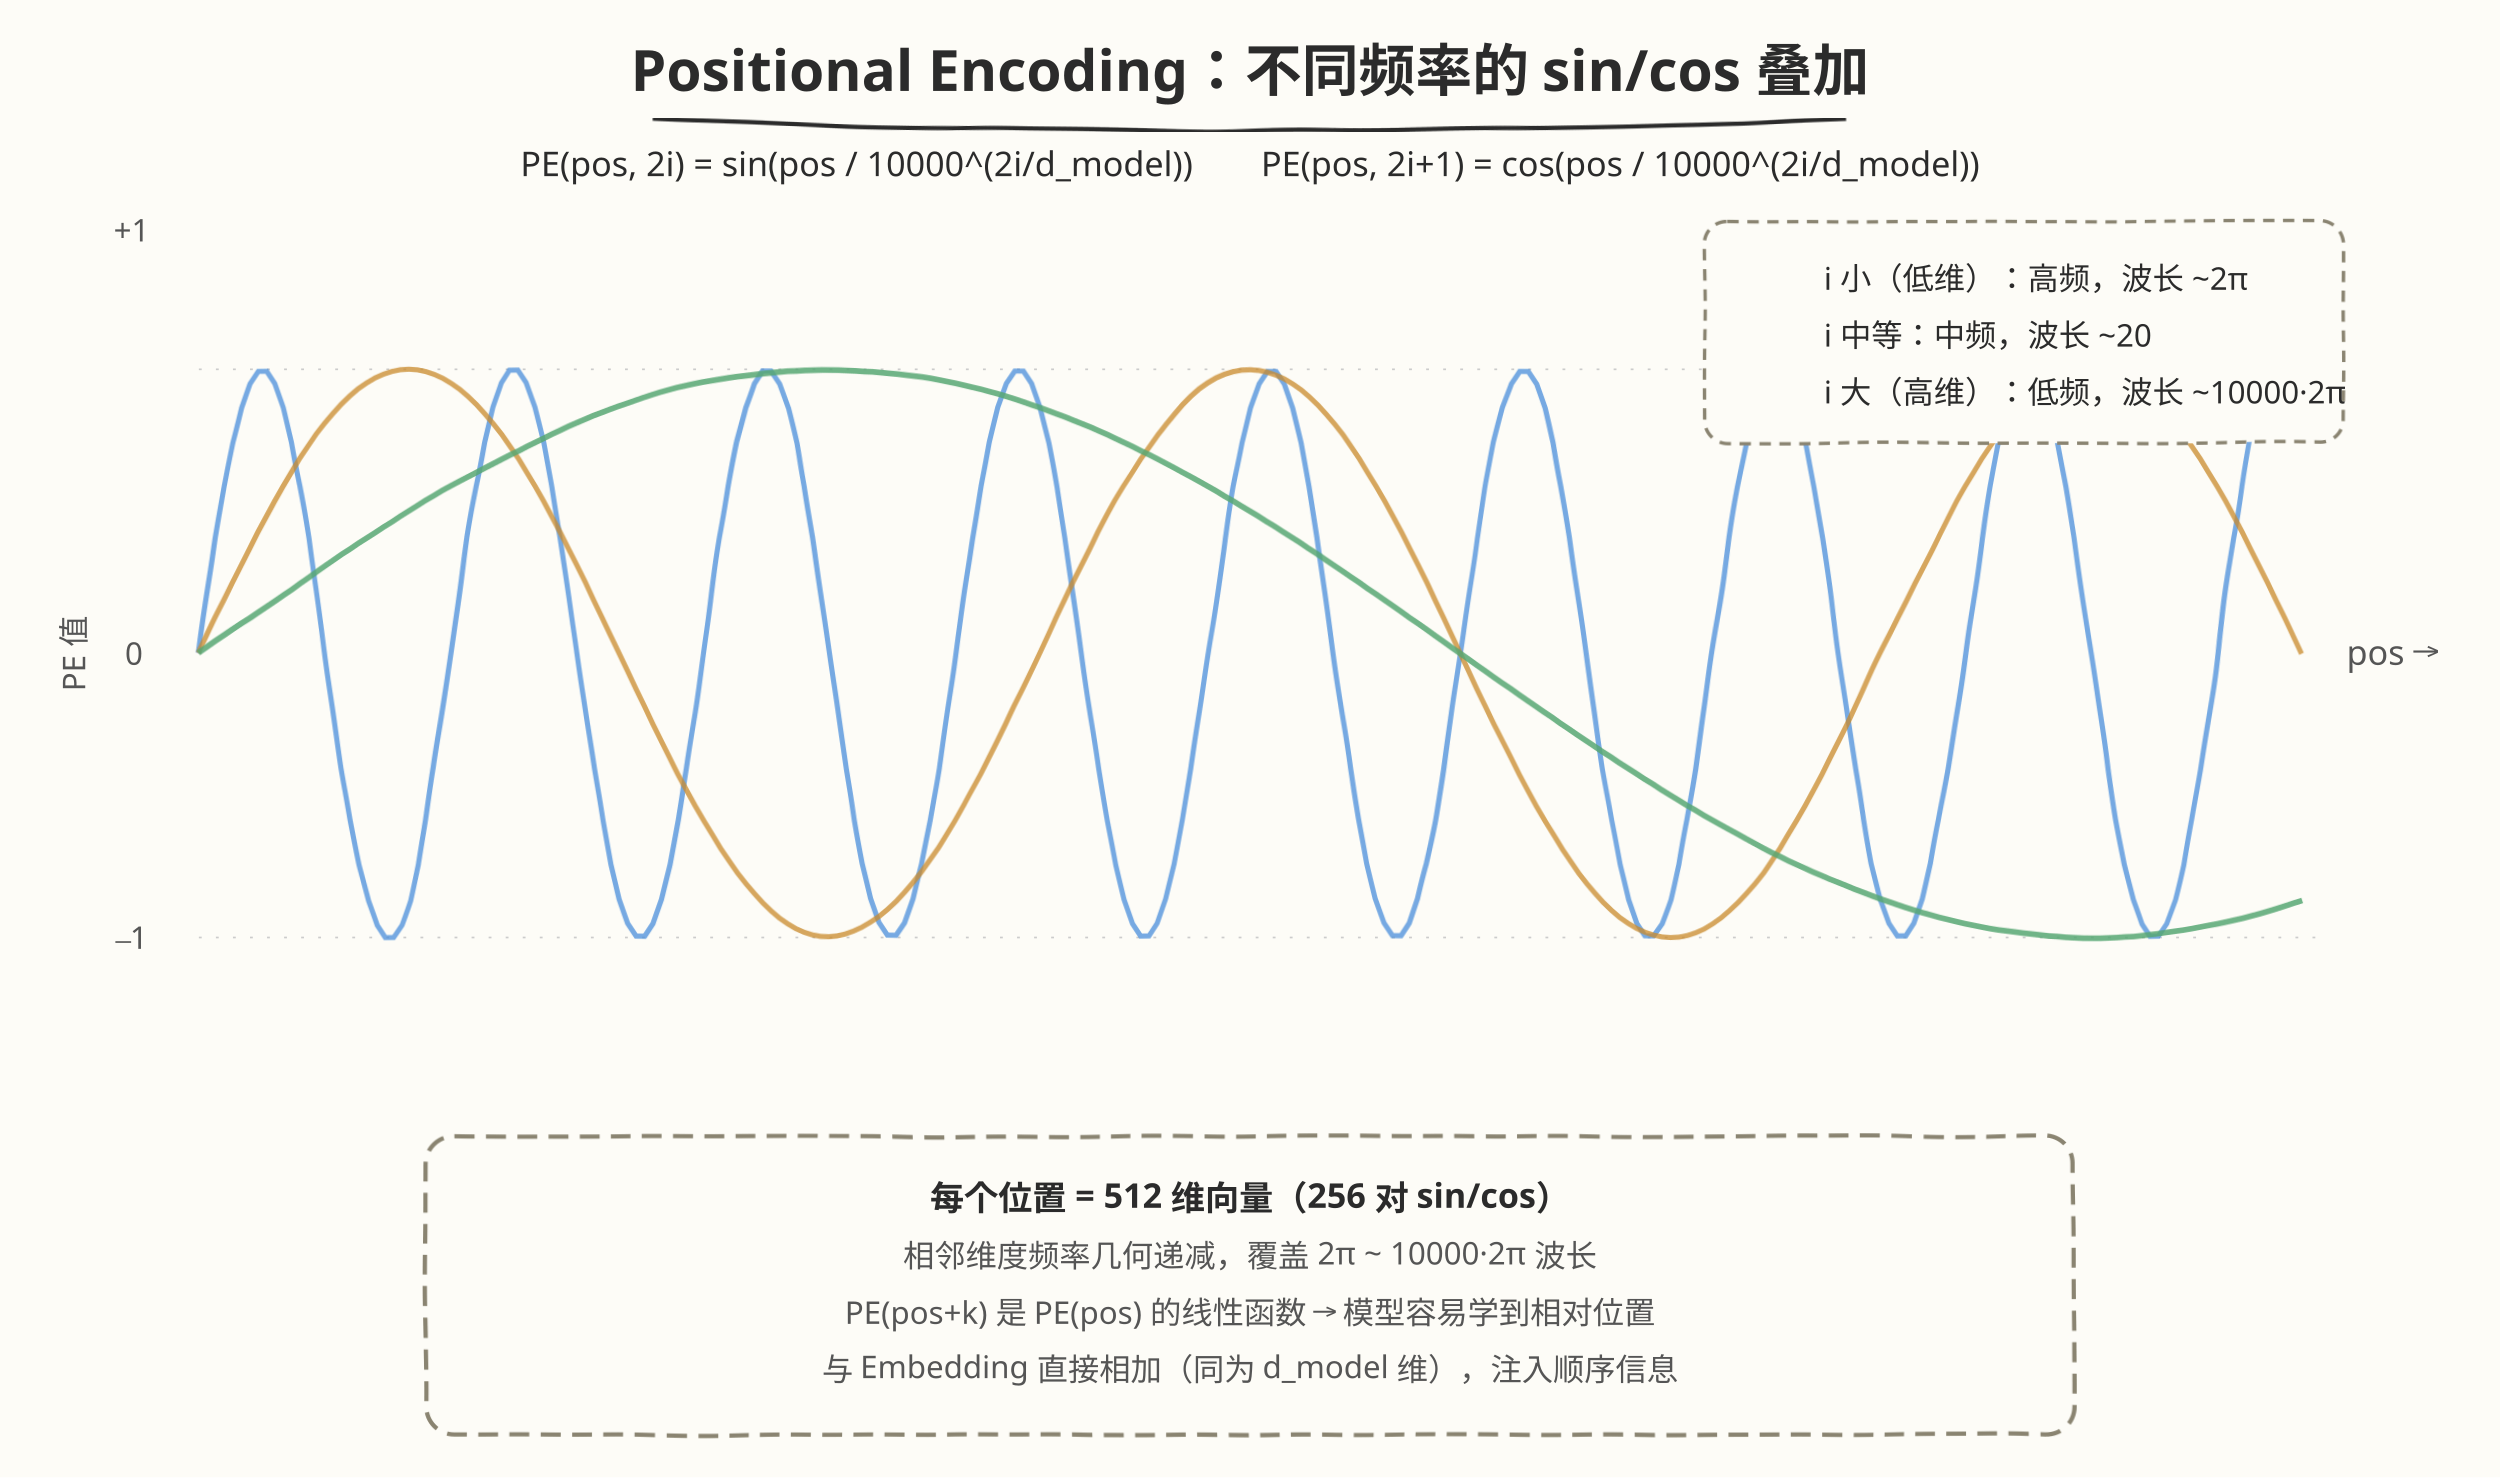
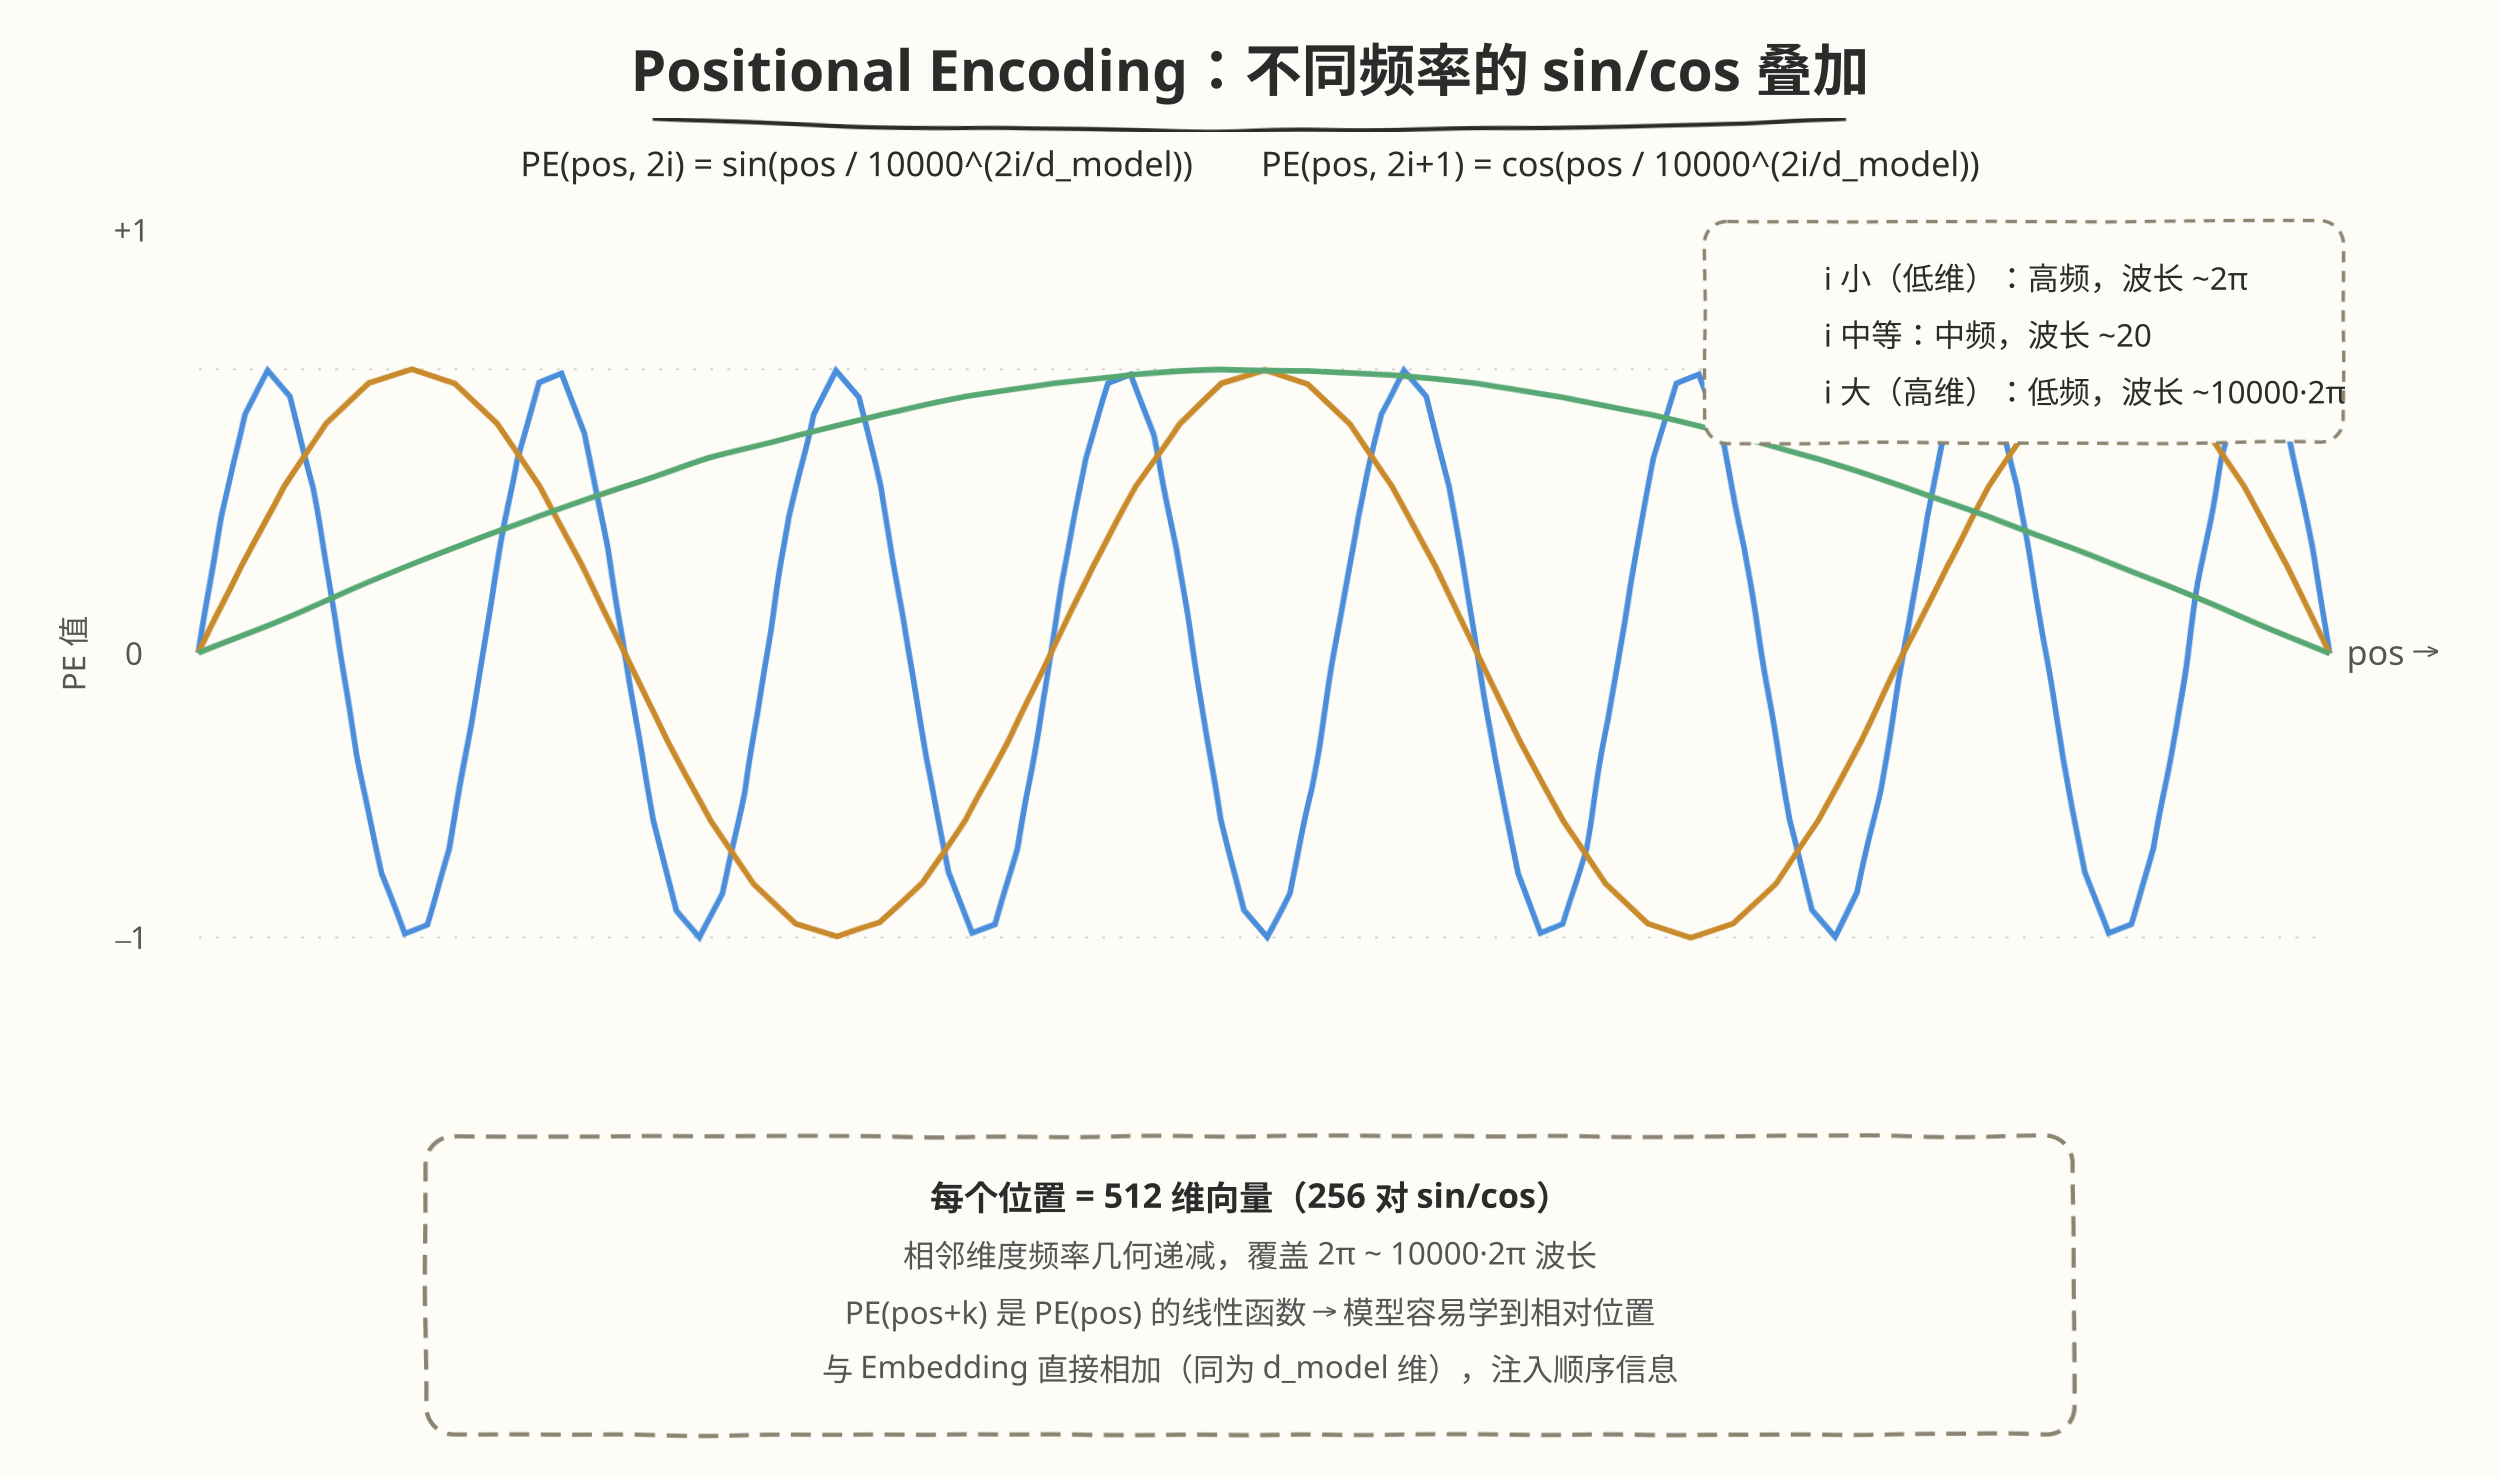
<svg xmlns="http://www.w3.org/2000/svg" width="880" height="520" viewBox="0 0 880 520" font-family="'Comic Sans MS','Kaiti SC','Marker Felt','Segoe UI',cursive">
  <defs>
    <filter id="sk" x="-3%" y="-3%" width="106%" height="106%">
      <feTurbulence type="fractalNoise" baseFrequency="0.018" numOctaves="2" seed="41" result="n" />
      <feDisplacementMap in="SourceGraphic" in2="n" scale="1.8" />
    </filter>
  </defs>
  <rect width="880" height="520" fill="#fdfcf7" />
  <text x="440" y="32" text-anchor="middle" font-size="20" font-weight="bold" fill="#2b2b2b">Positional Encoding：不同频率的 sin/cos 叠加</text>
  <path d="M 230 42 Q 440 50 650 42" stroke="#2b2b2b" stroke-width="1.5" fill="none" filter="url(#sk)" />
  <text x="440" y="62" text-anchor="middle" font-size="12" fill="#2b2b2b">PE(pos, 2i) = sin(pos / 10000^(2i/d_model))　　PE(pos, 2i+1) = cos(pos / 10000^(2i/d_model))</text>
  <line x1="70" y1="80" x2="70" y2="380" stroke="#8a8471" stroke-width="1.2" filter="url(#sk)" />
  <text x="40" y="85" font-size="11" fill="#555">+1</text>
  <text x="44" y="234" font-size="11" fill="#555">0</text>
  <text x="40" y="334" font-size="11" fill="#555">−1</text>
  <text x="30" y="230" text-anchor="middle" font-size="11" fill="#555" transform="rotate(-90 30 230)">PE 值</text>
  <line x1="70" y1="230" x2="820" y2="230" stroke="#8a8471" stroke-width="0.8" stroke-dasharray="2 4" filter="url(#sk)" />
  <line x1="70" y1="130" x2="820" y2="130" stroke="#ccc" stroke-width="0.6" stroke-dasharray="1 5" />
  <line x1="70" y1="330" x2="820" y2="330" stroke="#ccc" stroke-width="0.6" stroke-dasharray="1 5" />
  <text x="826" y="234" font-size="12" fill="#555">pos →</text>
-   <polyline points="70.0,230.0 73.0,209.2 75.9,189.3 78.9,171.2 81.8,155.7 84.8,143.4 87.8,134.9 90.7,130.5 93.7,130.5 96.6,134.9 99.6,143.4 102.6,155.7 105.5,171.2 108.5,189.3 111.4,209.2 114.4,230.0 117.4,250.8 120.3,270.7 123.3,288.8 126.2,304.3 129.2,316.6 132.2,325.1 135.1,329.5 138.1,329.5 141.0,325.1 144.0,316.6 147.0,304.3 149.9,288.8 152.9,270.7 155.8,250.8 158.8,230.0 161.8,209.2 164.7,189.3 167.7,171.2 170.6,155.7 173.6,143.4 176.6,134.9 179.5,130.5 182.5,130.5 185.4,134.9 188.4,143.4 191.4,155.7 194.3,171.2 197.3,189.3 200.2,209.2 203.2,230.0 206.2,250.8 209.1,270.7 212.1,288.8 215.0,304.3 218.0,316.6 221.0,325.1 223.9,329.5 226.9,329.5 229.8,325.1 232.8,316.6 235.8,304.3 238.7,288.8 241.7,270.7 244.6,250.8 247.6,230.0 250.6,209.2 253.5,189.3 256.5,171.2 259.4,155.7 262.4,143.4 265.4,134.9 268.3,130.5 271.3,130.5 274.2,134.9 277.2,143.4 280.2,155.7 283.1,171.2 286.1,189.3 289.0,209.2 292.0,230.0 295.0,250.8 297.9,270.7 300.9,288.8 303.8,304.3 306.8,316.6 309.8,325.1 312.7,329.5 315.7,329.5 318.6,325.1 321.6,316.6 324.6,304.3 327.5,288.8 330.5,270.7 333.4,250.8 336.4,230.0 339.4,209.2 342.3,189.3 345.3,171.2 348.2,155.7 351.2,143.4 354.2,134.9 357.1,130.5 360.1,130.5 363.0,134.9 366.0,143.4 369.0,155.7 371.9,171.2 374.9,189.3 377.8,209.2 380.8,230.0 383.8,250.8 386.7,270.7 389.7,288.8 392.6,304.3 395.6,316.6 398.6,325.1 401.5,329.5 404.5,329.5 407.4,325.1 410.4,316.6 413.4,304.3 416.3,288.8 419.3,270.7 422.2,250.8 425.2,230.0 428.2,209.2 431.1,189.3 434.1,171.2 437.0,155.7 440.0,143.4 443.0,134.9 445.9,130.5 448.9,130.5 451.8,134.9 454.8,143.4 457.8,155.7 460.7,171.2 463.7,189.3 466.6,209.2 469.6,230.0 472.6,250.8 475.5,270.7 478.5,288.8 481.4,304.3 484.4,316.6 487.4,325.1 490.3,329.5 493.3,329.5 496.2,325.1 499.2,316.6 502.2,304.3 505.1,288.8 508.1,270.7 511.0,250.8 514.0,230.0 517.0,209.2 519.9,189.3 522.9,171.2 525.8,155.7 528.8,143.4 531.8,134.9 534.7,130.5 537.7,130.5 540.6,134.9 543.6,143.4 546.6,155.7 549.5,171.2 552.5,189.3 555.4,209.2 558.4,230.0 561.4,250.8 564.3,270.7 567.3,288.8 570.2,304.3 573.2,316.6 576.2,325.1 579.1,329.5 582.1,329.5 585.0,325.1 588.0,316.6 591.0,304.3 593.9,288.8 596.9,270.7 599.8,250.8 602.8,230.0 605.8,209.2 608.7,189.3 611.7,171.2 614.6,155.7 617.6,143.4 620.6,134.9 623.5,130.5 626.5,130.5 629.4,134.9 632.4,143.4 635.4,155.7 638.3,171.2 641.3,189.3 644.2,209.2 647.2,230.0 650.2,250.8 653.1,270.7 656.1,288.8 659.0,304.3 662.0,316.6 665.0,325.1 667.9,329.5 670.9,329.5 673.8,325.1 676.8,316.6 679.8,304.3 682.7,288.8 685.7,270.7 688.6,250.8 691.6,230.0 694.6,209.2 697.5,189.3 700.5,171.2 703.4,155.7 706.4,143.4 709.4,134.9 712.3,130.5 715.3,130.5 718.2,134.9 721.2,143.4 724.2,155.7 727.1,171.2 730.1,189.3 733.0,209.2 736.0,230.0 739.0,250.8 741.9,270.7 744.9,288.8 747.8,304.3 750.8,316.6 753.8,325.1 756.7,329.5 759.7,329.5 762.6,325.1 765.6,316.6 768.6,304.3 771.5,288.8 774.5,270.7 777.4,250.8 780.4,230.0 783.4,209.2 786.3,189.3 789.3,171.2 792.2,155.7 795.2,143.4 798.2,134.9 801.1,130.5 804.1,130.5 807.0,134.9 810.0,143.4" fill="none" stroke="#4a8edb" stroke-width="1.8" filter="url(#sk)" opacity="0.75" />
-   <polyline points="70.0,230.0 73.0,223.7 75.9,217.5 78.9,211.3 81.8,205.1 84.8,199.1 87.8,193.2 90.7,187.4 93.7,181.8 96.6,176.4 99.6,171.2 102.6,166.3 105.5,161.5 108.5,157.1 111.4,152.9 114.4,149.1 117.4,145.6 120.3,142.4 123.3,139.5 126.2,137.0 129.2,134.9 132.2,133.1 135.1,131.8 138.1,130.8 141.0,130.2 144.0,130.0 147.0,130.2 149.9,130.8 152.9,131.8 155.8,133.1 158.8,134.9 161.8,137.0 164.7,139.5 167.7,142.4 170.6,145.6 173.6,149.1 176.6,152.9 179.5,157.1 182.5,161.5 185.4,166.3 188.4,171.2 191.4,176.4 194.3,181.8 197.3,187.4 200.2,193.2 203.2,199.1 206.2,205.1 209.1,211.3 212.1,217.5 215.0,223.7 218.0,230.0 221.0,236.3 223.9,242.5 226.9,248.7 229.8,254.9 232.8,260.9 235.8,266.8 238.7,272.6 241.7,278.2 244.6,283.6 247.6,288.8 250.6,293.7 253.5,298.5 256.5,302.9 259.4,307.1 262.4,310.9 265.4,314.4 268.3,317.6 271.3,320.5 274.2,323.0 277.2,325.1 280.2,326.9 283.1,328.2 286.1,329.2 289.0,329.8 292.0,330.0 295.0,329.8 297.9,329.2 300.9,328.2 303.8,326.9 306.8,325.1 309.8,323.0 312.7,320.5 315.7,317.6 318.6,314.4 321.6,310.9 324.6,307.1 327.5,302.9 330.5,298.5 333.4,293.7 336.4,288.8 339.4,283.6 342.3,278.2 345.3,272.6 348.2,266.8 351.2,260.9 354.2,254.9 357.1,248.7 360.1,242.5 363.0,236.3 366.0,230.0 369.0,223.7 371.9,217.5 374.9,211.3 377.8,205.1 380.8,199.1 383.8,193.2 386.7,187.4 389.7,181.8 392.6,176.4 395.6,171.2 398.6,166.3 401.5,161.5 404.5,157.1 407.4,152.9 410.4,149.1 413.4,145.6 416.3,142.4 419.3,139.5 422.2,137.0 425.2,134.9 428.2,133.1 431.1,131.8 434.1,130.8 437.0,130.2 440.0,130.0 443.0,130.2 445.9,130.8 448.9,131.8 451.8,133.1 454.8,134.9 457.8,137.0 460.7,139.5 463.7,142.4 466.6,145.6 469.6,149.1 472.6,152.9 475.5,157.1 478.5,161.5 481.4,166.3 484.4,171.2 487.4,176.4 490.3,181.8 493.3,187.4 496.2,193.2 499.2,199.1 502.2,205.1 505.1,211.3 508.1,217.5 511.0,223.7 514.0,230.0 517.0,236.3 519.9,242.5 522.9,248.7 525.8,254.9 528.8,260.9 531.8,266.8 534.7,272.6 537.7,278.2 540.6,283.6 543.6,288.8 546.6,293.7 549.5,298.5 552.5,302.9 555.4,307.1 558.4,310.9 561.4,314.4 564.3,317.6 567.3,320.5 570.2,323.0 573.2,325.1 576.2,326.9 579.1,328.2 582.1,329.2 585.0,329.8 588.0,330.0 591.0,329.8 593.9,329.2 596.9,328.2 599.8,326.9 602.8,325.1 605.8,323.0 608.7,320.5 611.7,317.6 614.6,314.4 617.6,310.9 620.6,307.1 623.5,302.9 626.5,298.5 629.4,293.7 632.4,288.8 635.4,283.6 638.3,278.2 641.3,272.6 644.2,266.8 647.2,260.9 650.2,254.9 653.1,248.7 656.1,242.5 659.0,236.3 662.0,230.0 665.0,223.7 667.9,217.5 670.9,211.3 673.8,205.1 676.8,199.1 679.8,193.2 682.7,187.4 685.7,181.8 688.6,176.4 691.6,171.2 694.6,166.3 697.5,161.5 700.5,157.1 703.4,152.9 706.4,149.1 709.4,145.6 712.3,142.4 715.3,139.5 718.2,137.0 721.2,134.9 724.2,133.1 727.1,131.8 730.1,130.8 733.0,130.2 736.0,130.0 739.0,130.2 741.9,130.8 744.9,131.8 747.8,133.1 750.8,134.9 753.8,137.0 756.7,139.5 759.7,142.4 762.6,145.6 765.6,149.1 768.6,152.9 771.5,157.1 774.5,161.5 777.4,166.3 780.4,171.2 783.4,176.4 786.3,181.8 789.3,187.4 792.2,193.2 795.2,199.1 798.2,205.1 801.1,211.3 804.1,217.5 807.0,223.7 810.0,230.0" fill="none" stroke="#c98a2b" stroke-width="1.8" filter="url(#sk)" opacity="0.75" />
-   <polyline points="70.0,230.0 73.0,227.9 75.9,225.8 78.9,223.7 81.8,221.6 84.8,219.5 87.8,217.5 90.7,215.4 93.7,213.3 96.6,211.3 99.6,209.2 102.6,207.2 105.5,205.1 108.5,203.1 111.4,201.1 114.4,199.1 117.4,197.1 120.3,195.1 123.3,193.2 126.2,191.2 129.2,189.3 132.2,187.4 135.1,185.5 138.1,183.7 141.0,181.8 144.0,180.0 147.0,178.2 149.9,176.4 152.9,174.7 155.8,172.9 158.8,171.2 161.8,169.5 164.7,167.9 167.7,166.3 170.6,164.7 173.6,163.1 176.6,161.5 179.5,160.0 182.5,158.6 185.4,157.1 188.4,155.7 191.4,154.3 194.3,152.9 197.3,151.6 200.2,150.3 203.2,149.1 206.2,147.9 209.1,146.7 212.1,145.6 215.0,144.5 218.0,143.4 221.0,142.4 223.9,141.4 226.9,140.4 229.8,139.5 232.8,138.6 235.8,137.8 238.7,137.0 241.7,136.3 244.6,135.6 247.6,134.9 250.6,134.3 253.5,133.7 256.5,133.1 259.4,132.6 262.4,132.2 265.4,131.8 268.3,131.4 271.3,131.1 274.2,130.8 277.2,130.5 280.2,130.4 283.1,130.2 286.1,130.1 289.0,130.0 292.0,130.0 295.0,130.0 297.9,130.1 300.9,130.2 303.8,130.4 306.8,130.5 309.8,130.8 312.7,131.1 315.7,131.4 318.6,131.8 321.6,132.2 324.6,132.6 327.5,133.1 330.5,133.7 333.4,134.3 336.4,134.9 339.4,135.6 342.3,136.3 345.3,137.0 348.2,137.8 351.2,138.6 354.2,139.5 357.1,140.4 360.1,141.4 363.0,142.4 366.0,143.4 369.0,144.5 371.9,145.6 374.9,146.7 377.8,147.9 380.8,149.1 383.8,150.3 386.7,151.6 389.7,152.9 392.6,154.3 395.6,155.7 398.6,157.1 401.5,158.6 404.5,160.0 407.4,161.5 410.4,163.1 413.4,164.7 416.3,166.3 419.3,167.9 422.2,169.5 425.2,171.2 428.2,172.9 431.1,174.7 434.1,176.4 437.0,178.2 440.0,180.0 443.0,181.8 445.9,183.7 448.9,185.5 451.8,187.4 454.8,189.3 457.8,191.2 460.7,193.2 463.7,195.1 466.6,197.1 469.6,199.1 472.6,201.1 475.5,203.1 478.5,205.1 481.4,207.2 484.4,209.2 487.4,211.3 490.3,213.3 493.3,215.4 496.2,217.5 499.2,219.5 502.2,221.6 505.1,223.7 508.1,225.8 511.0,227.9 514.0,230.0 517.0,232.1 519.9,234.2 522.9,236.3 525.8,238.4 528.8,240.5 531.8,242.5 534.7,244.6 537.7,246.7 540.6,248.7 543.6,250.8 546.6,252.8 549.5,254.9 552.5,256.9 555.4,258.9 558.4,260.9 561.4,262.9 564.3,264.9 567.3,266.8 570.2,268.8 573.2,270.7 576.2,272.6 579.1,274.5 582.1,276.3 585.0,278.2 588.0,280.0 591.0,281.8 593.9,283.6 596.9,285.3 599.8,287.1 602.8,288.8 605.8,290.5 608.7,292.1 611.7,293.7 614.6,295.3 617.6,296.9 620.6,298.5 623.5,300.0 626.5,301.4 629.4,302.9 632.4,304.3 635.4,305.7 638.3,307.1 641.3,308.4 644.2,309.7 647.2,310.9 650.2,312.1 653.1,313.3 656.1,314.4 659.0,315.5 662.0,316.6 665.0,317.6 667.9,318.6 670.9,319.6 673.8,320.5 676.8,321.4 679.8,322.2 682.7,323.0 685.7,323.7 688.6,324.4 691.6,325.1 694.6,325.7 697.5,326.3 700.5,326.9 703.4,327.4 706.4,327.8 709.4,328.2 712.3,328.6 715.3,328.9 718.2,329.2 721.2,329.5 724.2,329.6 727.1,329.8 730.1,329.9 733.0,330.0 736.0,330.0 739.0,330.0 741.9,329.9 744.9,329.8 747.8,329.6 750.8,329.5 753.8,329.2 756.7,328.9 759.7,328.6 762.6,328.2 765.6,327.8 768.6,327.4 771.5,326.9 774.5,326.3 777.4,325.7 780.4,325.1 783.4,324.4 786.3,323.7 789.3,323.0 792.2,322.2 795.2,321.4 798.2,320.5 801.1,319.6 804.1,318.6 807.0,317.6 810.0,316.6" fill="none" stroke="#57a773" stroke-width="2" filter="url(#sk)" opacity="0.85" />
+   <polyline points="70.0,230.0 78.0,181.8 86.0,145.6 94.0,130.2 102.0,139.5 110.0,171.2 118.0,217.5 126.0,266.8 134.0,307.1 142.0,328.2 150.0,325.1 158.0,298.5 166.0,254.9 174.0,205.1 182.0,161.5 190.0,134.9 198.0,131.8 206.0,152.9 214.0,193.2 222.0,242.5 230.0,288.8 238.0,320.5 246.0,329.8 254.0,314.4 262.0,278.2 270.0,230.0 278.0,181.8 286.0,145.6 294.0,130.2 302.0,139.5 310.0,171.2 318.0,217.5 326.0,266.8 334.0,307.1 342.0,328.2 350.0,325.1 358.0,298.5 366.0,254.9 374.0,205.1 382.0,161.5 390.0,134.9 398.0,131.8 406.0,152.9 414.0,193.2 422.0,242.5 430.0,288.8 438.0,320.5 446.0,329.8 454.0,314.4 462.0,278.2 470.0,230.0 478.0,181.8 486.0,145.6 494.0,130.2 502.0,139.5 510.0,171.2 518.0,217.5 526.0,266.8 534.0,307.1 542.0,328.2 550.0,325.1 558.0,298.5 566.0,254.9 574.0,205.1 582.0,161.5 590.0,134.9 598.0,131.8 606.0,152.9 614.0,193.2 622.0,242.5 630.0,288.8 638.0,320.5 646.0,329.8 654.0,314.4 662.0,278.2 670.0,230.0 678.0,181.8 686.0,145.6 694.0,130.2 702.0,139.5 710.0,171.2 718.0,217.5 726.0,266.8 734.0,307.1 742.0,328.2 750.0,325.1 758.0,298.5 766.0,254.9 774.0,205.1 782.0,161.5 790.0,134.9 798.0,131.8 806.0,152.9 814.0,193.2 820.0,230.0" stroke="#4a8edb" stroke-width="2" fill="none" filter="url(#sk)" />
+   <polyline points="70.0,230.0 85.0,199.1 100.0,171.2 115.0,149.1 130.0,134.9 145.0,130.0 160.0,134.9 175.0,149.1 190.0,171.2 205.0,199.1 220.0,230.0 235.0,260.9 250.0,288.8 265.0,310.9 280.0,325.1 295.0,330.0 310.0,325.1 325.0,310.9 340.0,288.8 355.0,260.9 370.0,230.0 385.0,199.1 400.0,171.2 415.0,149.1 430.0,134.9 445.0,130.0 460.0,134.9 475.0,149.1 490.0,171.2 505.0,199.1 520.0,230.0 535.0,260.9 550.0,288.8 565.0,310.9 580.0,325.1 595.0,330.0 610.0,325.1 625.0,310.9 640.0,288.8 655.0,260.9 670.0,230.0 685.0,199.1 700.0,171.2 715.0,149.1 730.0,134.9 745.0,130.0 760.0,134.9 775.0,149.1 790.0,171.2 805.0,199.1 820.0,230.0" stroke="#c98a2b" stroke-width="2" fill="none" filter="url(#sk)" />
+   <polyline points="70.0,230.0 100.0,217.5 130.0,205.1 160.0,193.2 190.0,181.8 220.0,171.2 250.0,161.5 280.0,152.9 310.0,145.6 340.0,139.5 370.0,134.9 400.0,131.8 430.0,130.2 460.0,130.2 490.0,131.8 520.0,134.9 550.0,139.5 580.0,145.6 610.0,152.9 640.0,161.5 670.0,171.2 700.0,181.8 730.0,193.2 760.0,205.1 790.0,217.5 820.0,230.0" stroke="#57a773" stroke-width="2" fill="none" filter="url(#sk)" />
  <g filter="url(#sk)">
    <rect x="600" y="78" width="225" height="78" rx="8" fill="#fdfcf7" stroke="#8a8471" stroke-width="1.2" stroke-dasharray="4 3" />
  </g>
  <line x1="612" y1="98" x2="636" y2="98" stroke="#4a8edb" stroke-width="2" filter="url(#sk)" />
  <text x="642" y="102" font-size="11" fill="#2b2b2b">i 小（低维）：高频，波长 ~2π</text>
  <line x1="612" y1="118" x2="636" y2="118" stroke="#c98a2b" stroke-width="2" filter="url(#sk)" />
  <text x="642" y="122" font-size="11" fill="#2b2b2b">i 中等：中频，波长 ~20</text>
  <line x1="612" y1="138" x2="636" y2="138" stroke="#57a773" stroke-width="2" filter="url(#sk)" />
  <text x="642" y="142" font-size="11" fill="#2b2b2b">i 大（高维）：低频，波长 ~10000·2π</text>
  <g filter="url(#sk)">
    <rect x="150" y="400" width="580" height="105" rx="10" fill="none" stroke="#8a8471" stroke-width="1.5" stroke-dasharray="7 4" />
  </g>
  <text x="440" y="426" text-anchor="middle" font-size="12" font-weight="bold" fill="#2b2b2b">每个位置 = 512 维向量（256 对 sin/cos）</text>
  <text x="440" y="446" text-anchor="middle" font-size="11" fill="#555">相邻维度频率几何递减，覆盖 2π ~ 10000·2π 波长</text>
  <text x="440" y="466" text-anchor="middle" font-size="11" fill="#555">PE(pos+k) 是 PE(pos) 的线性函数 → 模型容易学到相对位置</text>
  <text x="440" y="486" text-anchor="middle" font-size="11" fill="#555">与 Embedding 直接相加（同为 d_model 维），注入顺序信息</text>
</svg>
